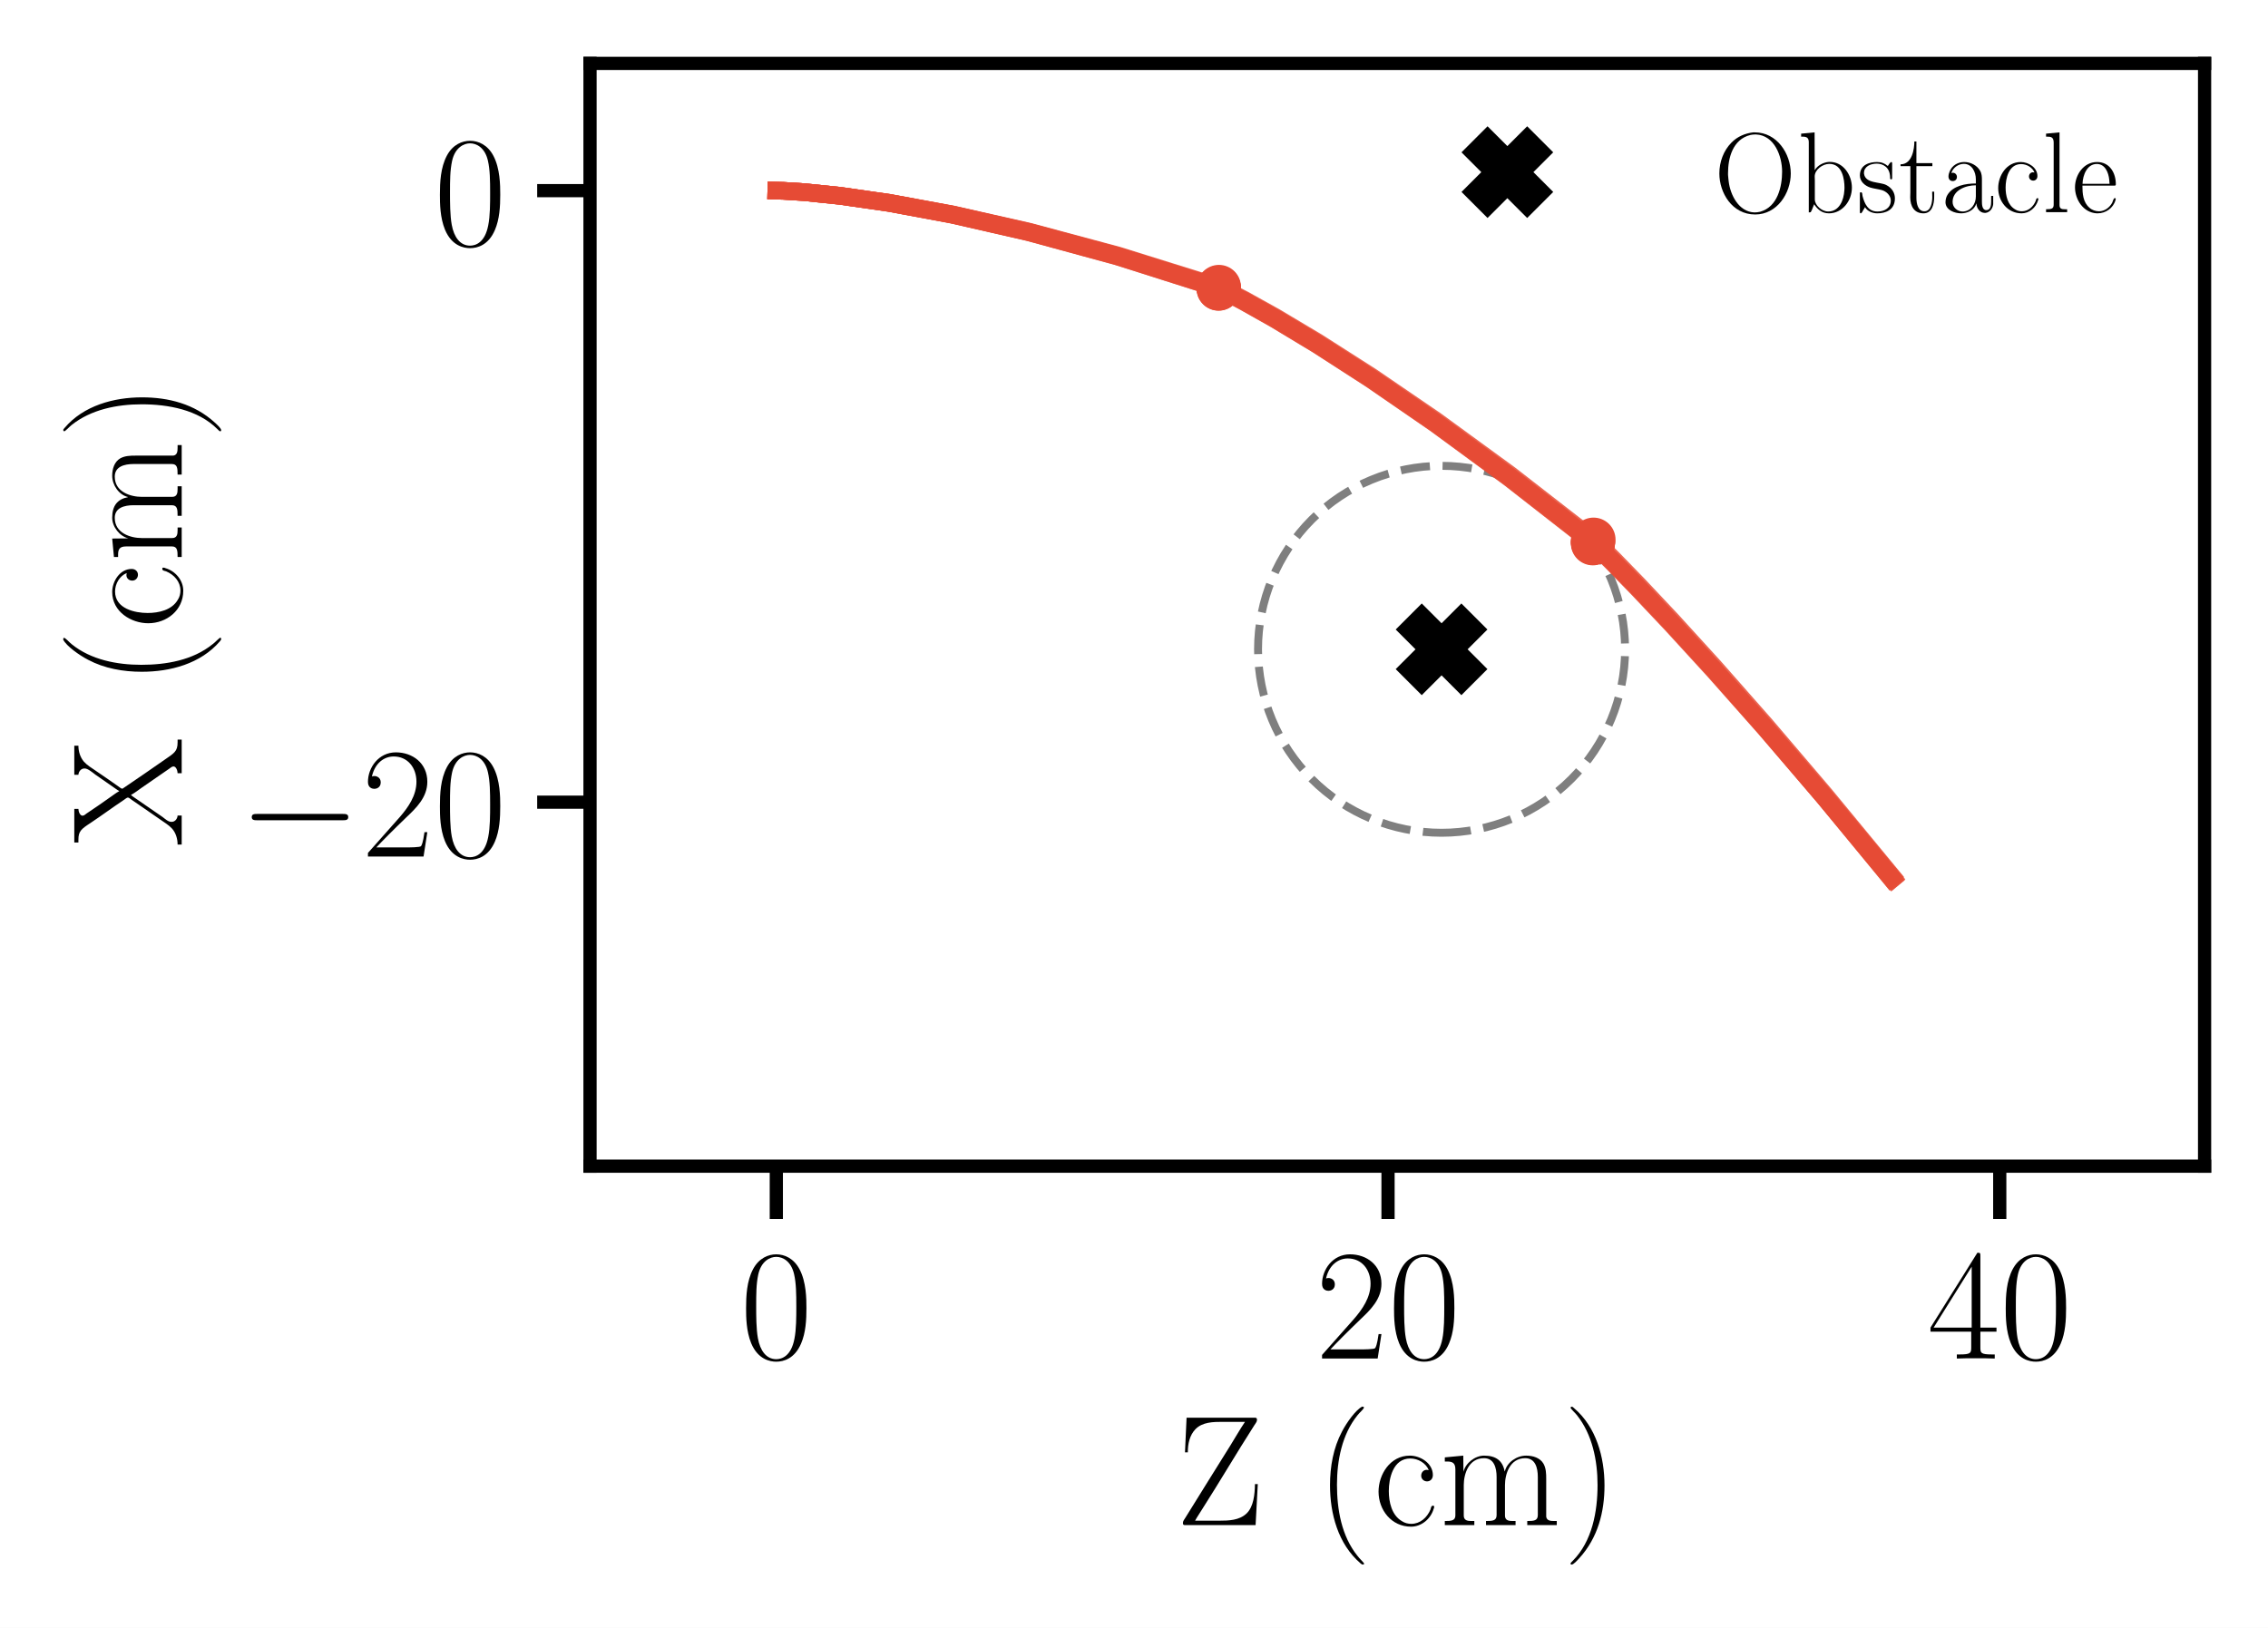
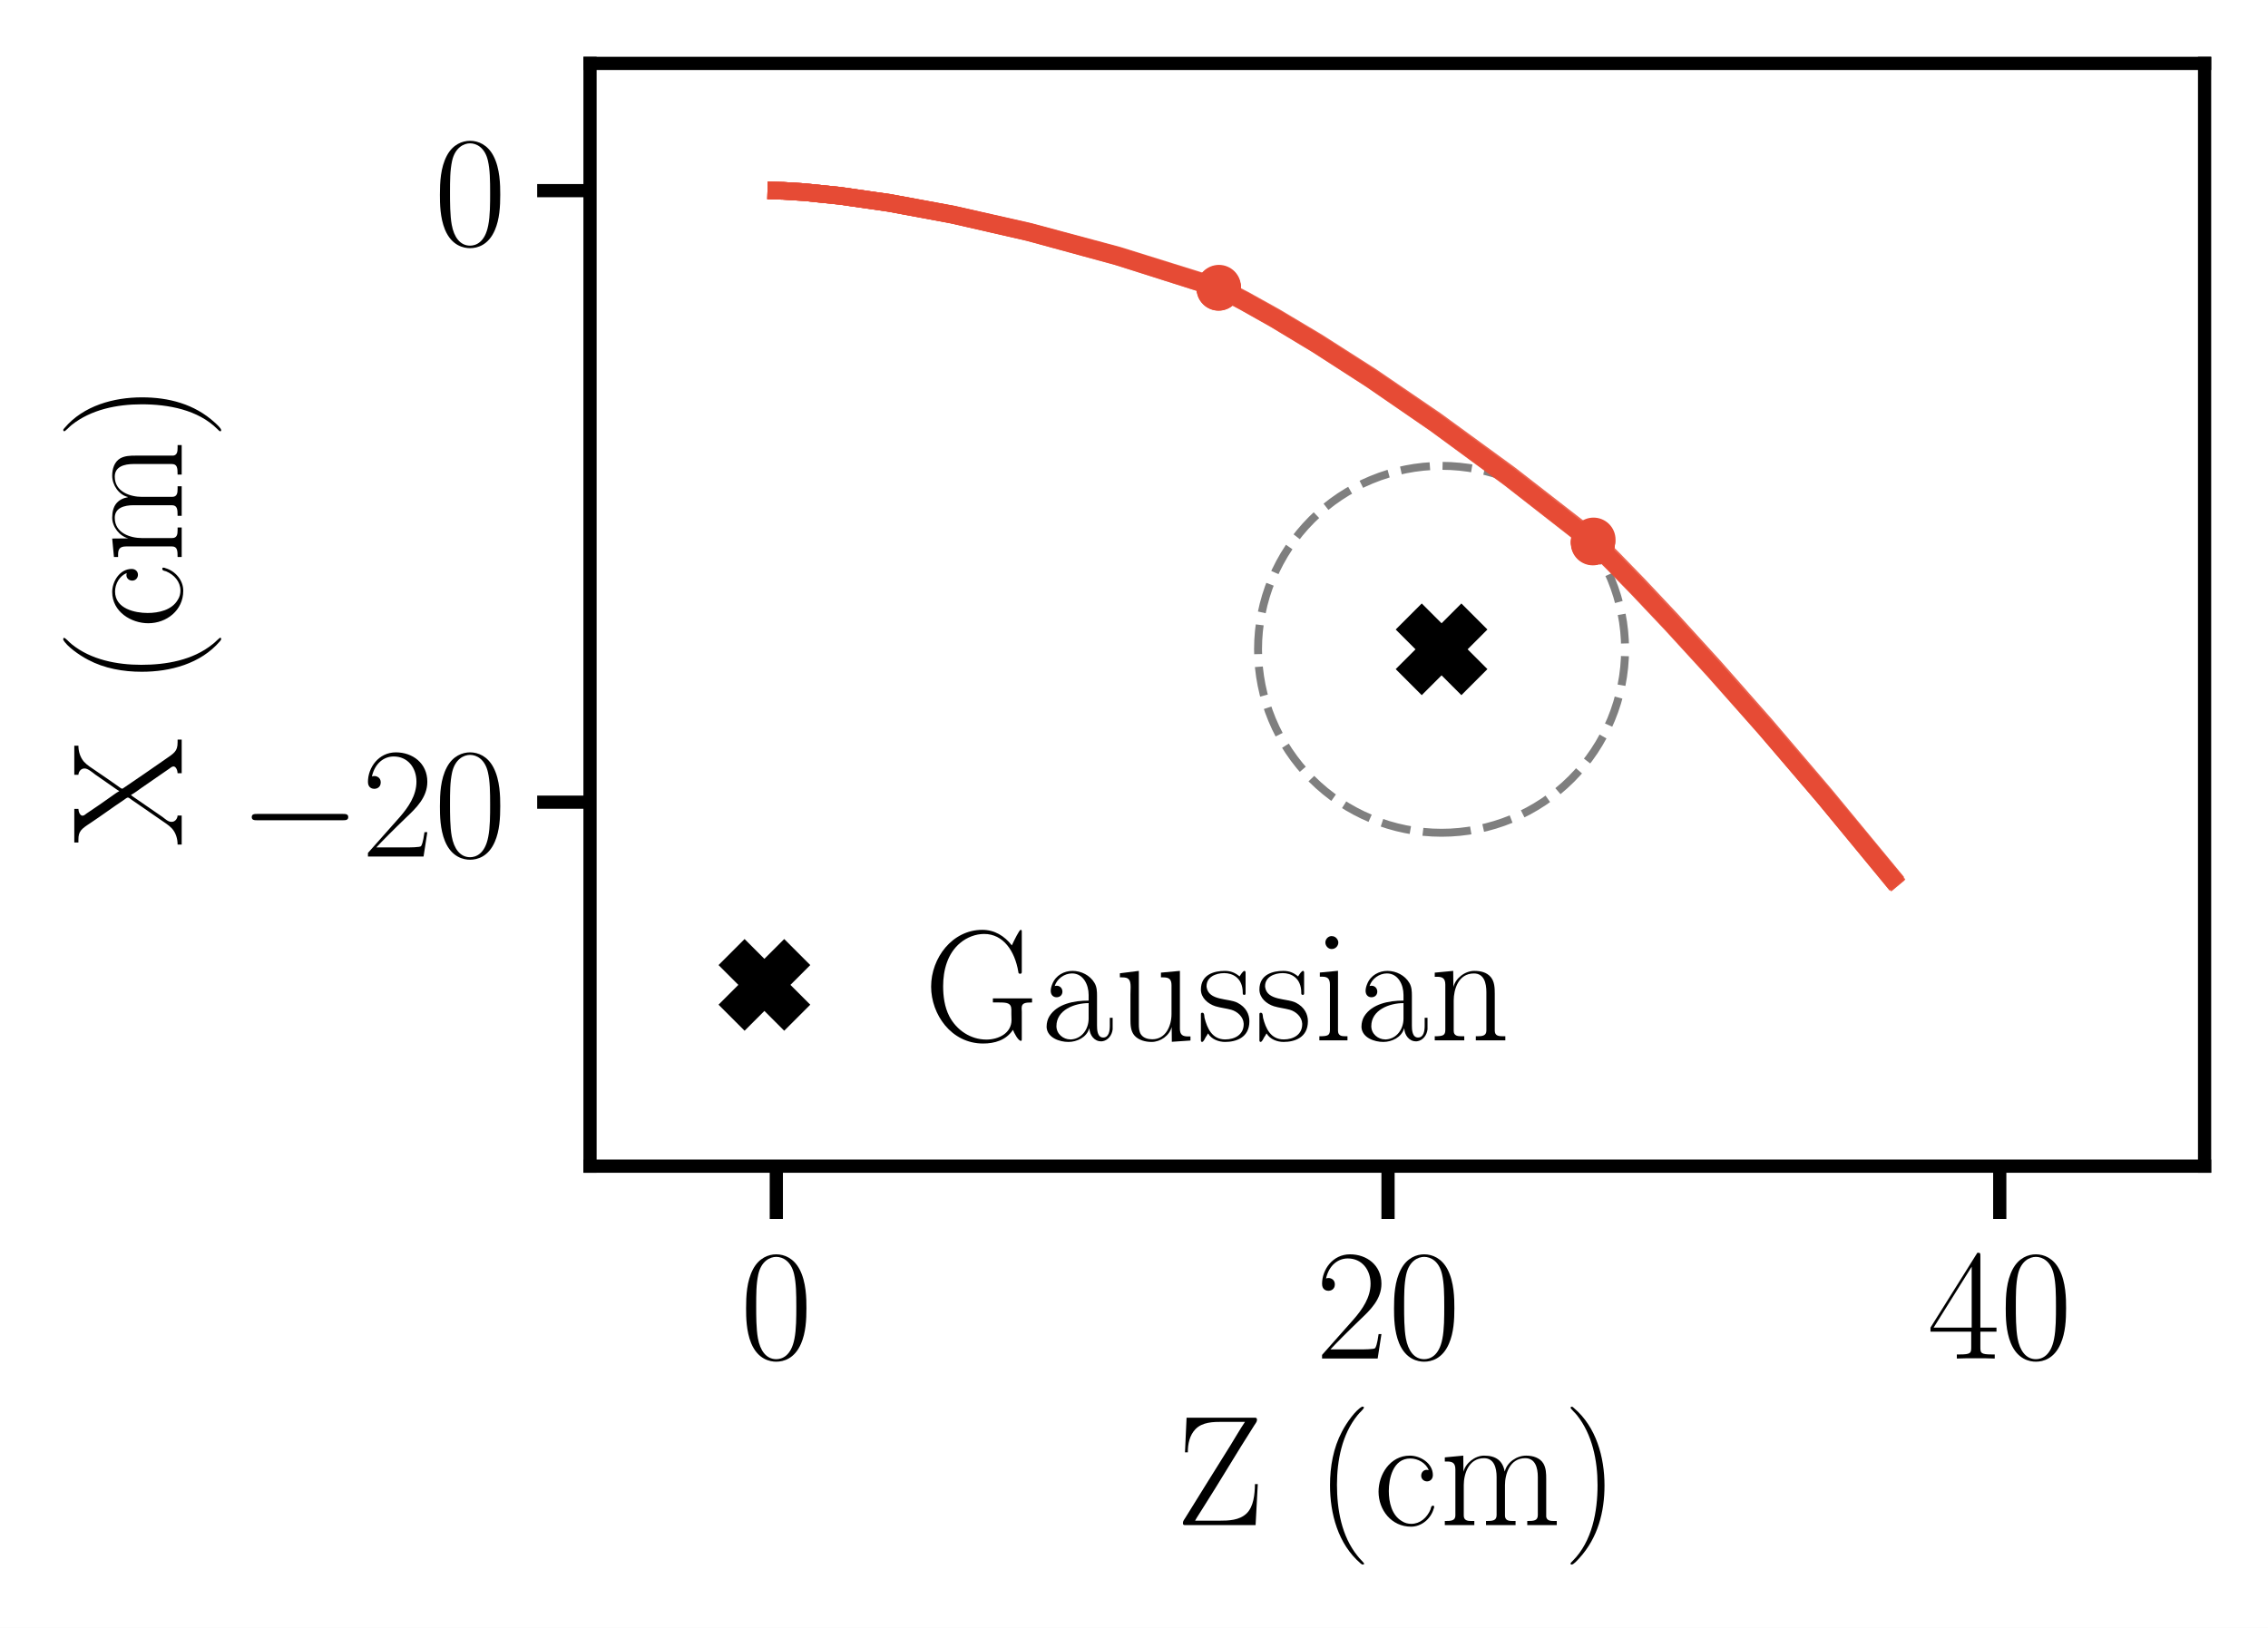
<svg xmlns="http://www.w3.org/2000/svg" xmlns:xlink="http://www.w3.org/1999/xlink" width="257.52pt" height="184.879pt" viewBox="0 0 257.52 184.879" version="1.1">
  <defs>
    <style type="text/css">*{stroke-linejoin: round; stroke-linecap: butt}</style>
  </defs>
  <g id="figure_1">
    <g id="patch_1">
      <path d="M 0 184.879  L 257.52 184.879  L 257.52 0  L 0 0  z " style="fill: #ffffff" />
    </g>
    <g id="axes_1">
      <g id="patch_2">
        <path d="M 66.994 132.446  L 250.32 132.446  L 250.32 7.2  L 66.994 7.2  z " style="fill: #ffffff" />
      </g>
      <g id="matplotlib.axis_1">
        <g id="xtick_1">
          <g id="line2d_1">
            <defs>
-               <path id="mc5c3f31fbd" d="M 0 0  L 0 6  " style="stroke: #000000; stroke-width: 1.5" />
-             </defs>
-             <g>
-               <use xlink:href="#mc5c3f31fbd" x="88.147" y="132.446" style="stroke: #000000; stroke-width: 1.5" />
+               <path id="ma974ca50a1" d="M 0 0  L 0 6  " style="stroke: #000000; stroke-width: 1.5" />
+             </defs>
+             <g>
+               <use xlink:href="#ma974ca50a1" x="88.147" y="132.446" style="stroke: #000000; stroke-width: 1.5" />
            </g>
          </g>
          <g id="text_1">
            <g transform="translate(84.03441 154.295) scale(0.18 -0.18)">
              <defs>
                <path id="CMR17-32" d="M 2688 2038  C 2688 2430 2681 3099 2412 3613  C 2176 4063 1798 4224 1465 4224  C 1158 4224 768 4082 524 3620  C 268 3137 243 2539 243 2038  C 243 1671 249 1112 448 623  C 723 -39 1216 -128 1465 -128  C 1760 -128 2208 -7 2470 604  C 2662 1048 2688 1568 2688 2038  z M 1465 -26  C 1056 -26 812 328 723 816  C 652 1196 652 1749 652 2109  C 652 2604 652 3015 736 3407  C 857 3954 1216 4121 1465 4121  C 1728 4121 2067 3947 2188 3420  C 2272 3054 2278 2623 2278 2109  C 2278 1691 2278 1176 2201 797  C 2067 96 1689 -26 1465 -26  z " transform="scale(0.015625)" />
              </defs>
              <use xlink:href="#CMR17-32" transform="scale(0.996264)" />
            </g>
          </g>
        </g>
        <g id="xtick_2">
          <g id="line2d_2">
            <g>
-               <use xlink:href="#mc5c3f31fbd" x="157.604" y="132.446" style="stroke: #000000; stroke-width: 1.5" />
+               <use xlink:href="#ma974ca50a1" x="157.604" y="132.446" style="stroke: #000000; stroke-width: 1.5" />
            </g>
          </g>
          <g id="text_2">
            <g transform="translate(149.3799 154.295) scale(0.18 -0.18)">
              <defs>
                <path id="CMR17-34" d="M 2668 990  L 2553 990  C 2489 537 2438 460 2412 422  C 2380 371 1920 371 1830 371  L 601 371  C 832 620 1280 1073 1824 1596  C 2214 1966 2668 2400 2668 3033  C 2668 3788 2067 4224 1395 4224  C 691 4224 262 3603 262 3027  C 262 2777 448 2745 524 2745  C 588 2745 780 2783 780 3007  C 780 3206 614 3264 524 3264  C 486 3264 448 3257 422 3244  C 544 3788 915 4057 1305 4057  C 1862 4057 2227 3616 2227 3033  C 2227 2477 1900 1998 1536 1583  L 262 147  L 262 0  L 2515 0  L 2668 990  z " transform="scale(0.015625)" />
              </defs>
              <use xlink:href="#CMR17-34" transform="scale(0.996264)" />
              <use xlink:href="#CMR17-32" transform="translate(45.69048 0) scale(0.996264)" />
            </g>
          </g>
        </g>
        <g id="xtick_3">
          <g id="line2d_3">
            <g>
-               <use xlink:href="#mc5c3f31fbd" x="227.062" y="132.446" style="stroke: #000000; stroke-width: 1.5" />
+               <use xlink:href="#ma974ca50a1" x="227.062" y="132.446" style="stroke: #000000; stroke-width: 1.5" />
            </g>
          </g>
          <g id="text_3">
            <g transform="translate(218.8375 154.295) scale(0.18 -0.18)">
              <defs>
                <path id="CMR17-36" d="M 2150 4147  C 2150 4281 2144 4288 2028 4288  L 128 1254  L 128 1088  L 1779 1088  L 1779 460  C 1779 230 1766 166 1318 166  L 1196 166  L 1196 0  C 1401 12 1747 12 1964 12  C 2182 12 2528 12 2732 0  L 2732 166  L 2611 166  C 2163 166 2150 230 2150 460  L 2150 1088  L 2803 1088  L 2803 1254  L 2150 1254  L 2150 4147  z M 1798 3723  L 1798 1254  L 256 1254  L 1798 3723  z " transform="scale(0.015625)" />
              </defs>
              <use xlink:href="#CMR17-36" transform="scale(0.996264)" />
              <use xlink:href="#CMR17-32" transform="translate(45.69048 0) scale(0.996264)" />
            </g>
          </g>
        </g>
        <g id="text_4">
          <g transform="translate(133.3843 173.2123) scale(0.18 -0.18)">
            <defs>
              <path id="SFRM1728-73" d="M 480 4352  L 416 2949  L 531 2949  C 531 3293 601 3637 838 3886  C 1120 4179 1561 4185 1939 4185  L 2848 4185  C 2636 3873 2451 3542 2252 3223  C 1644 2249 1030 1268 428 293  C 390 230 332 166 332 89  C 332 25 352 0 409 0  L 3277 0  L 3366 1663  L 3251 1663  C 3244 1249 3200 752 2912 472  C 2617 191 2188 179 1798 179  L 825 179  C 908 332 1011 478 1100 625  C 1824 1758 2502 2917 3225 4045  C 3264 4108 3328 4179 3334 4255  C 3334 4300 3328 4352 3270 4352  L 480 4352  z " transform="scale(0.015625)" />
              <path id="SFRM1728-19f" d="M 1913 4800  C 1651 4665 1286 4152 1100 3793  C 748 3132 614 2369 614 1619  C 614 458 940 -767 1849 -1549  C 1875 -1568 1907 -1600 1945 -1600  C 1964 -1600 1996 -1588 1996 -1568  C 1996 -1524 1804 -1357 1728 -1248  C 1081 -446 896 631 896 1638  C 896 2619 1100 3677 1728 4453  C 1804 4556 1990 4704 1990 4774  C 1990 4787 1964 4800 1939 4800  C 1926 4806 1920 4800 1913 4800  z " transform="scale(0.015625)" />
              <path id="SFRM1728-fe" d="M 2278 2227  C 2252 2233 2220 2240 2195 2240  C 2060 2240 1971 2131 1971 2003  C 1971 1868 2080 1772 2208 1772  C 2336 1772 2444 1868 2444 2028  C 2444 2508 1939 2816 1510 2816  C 704 2816 243 2041 243 1356  C 243 608 768 -64 1561 -64  C 1984 -64 2361 256 2476 659  C 2489 678 2496 710 2496 736  L 2496 755  C 2496 780 2470 787 2451 787  C 2368 787 2368 691 2348 633  C 2208 300 1926 51 1568 51  C 1440 51 1305 83 1190 160  C 774 403 659 934 659 1382  C 659 1881 825 2700 1529 2700  C 1843 2700 2163 2515 2278 2227  z " transform="scale(0.015625)" />
              <path id="SFRM1728-17b" d="M 256 2745  L 256 2577  L 352 2577  C 563 2577 684 2520 684 2256  L 684 391  C 684 172 499 166 256 166  L 256 0  L 1452 0  L 1452 166  L 1337 166  C 1184 166 1024 185 1024 385  L 1024 1619  C 1024 2063 1216 2712 1843 2712  C 2246 2712 2355 2333 2355 1947  L 2355 410  C 2355 179 2201 166 1926 166  L 1926 0  L 3123 0  L 3123 166  L 3008 166  C 2854 166 2694 185 2694 385  L 2694 1619  C 2694 2063 2886 2712 3513 2712  C 3917 2712 4025 2333 4025 1947  L 4025 410  C 4025 179 3872 166 3597 166  L 3597 0  L 4793 0  L 4793 166  L 4685 166  C 4537 166 4390 179 4365 340  L 4365 1876  C 4365 2089 4358 2301 4256 2487  C 4115 2732 3821 2816 3552 2816  C 3168 2816 2777 2545 2688 2179  L 2681 2179  C 2598 2610 2329 2816 1849 2816  C 1478 2816 1094 2513 1011 2159  L 1004 2816  L 256 2745  z " transform="scale(0.015625)" />
              <path id="SFRM1728-1a0" d="M 358 4787  C 345 4780 339 4767 339 4761  C 339 4716 518 4556 595 4460  C 1222 3672 1433 2621 1433 1622  C 1433 552 1216 -659 428 -1447  C 403 -1479 339 -1524 339 -1562  C 339 -1588 358 -1600 384 -1600  C 460 -1600 608 -1434 691 -1344  C 1452 -511 1715 539 1715 1609  C 1715 2749 1382 3979 473 4748  C 448 4767 422 4800 390 4800  C 377 4800 364 4793 358 4787  z " transform="scale(0.015625)" />
            </defs>
            <use xlink:href="#SFRM1728-73" transform="scale(0.996264)" />
            <use xlink:href="#SFRM1728-19f" transform="translate(88.3975 0) scale(0.996264)" />
            <use xlink:href="#SFRM1728-fe" transform="translate(124.7908 0) scale(0.996264)" />
            <use xlink:href="#SFRM1728-17b" transform="translate(166.3877 0) scale(0.996264)" />
            <use xlink:href="#SFRM1728-1a0" transform="translate(244.41 0) scale(0.996264)" />
          </g>
        </g>
      </g>
      <g id="matplotlib.axis_2">
        <g id="ytick_1">
          <g id="line2d_4">
            <defs>
-               <path id="mfd57eed49f" d="M 0 0  L -6 0  " style="stroke: #000000; stroke-width: 1.5" />
-             </defs>
-             <g>
-               <use xlink:href="#mfd57eed49f" x="66.994" y="91.109" style="stroke: #000000; stroke-width: 1.5" />
+               <path id="m20b58868c9" d="M 0 0  L -6 0  " style="stroke: #000000; stroke-width: 1.5" />
+             </defs>
+             <g>
+               <use xlink:href="#m20b58868c9" x="66.994" y="91.109" style="stroke: #000000; stroke-width: 1.5" />
            </g>
          </g>
          <g id="text_5">
            <g transform="translate(27.09724 97.28373) scale(0.18 -0.18)">
              <defs>
                <path id="CMSY10-1" d="M 4217 1472  C 4326 1472 4441 1472 4441 1600  C 4441 1728 4326 1728 4217 1728  L 755 1728  C 646 1728 531 1728 531 1600  C 531 1472 646 1472 755 1472  L 4217 1472  z " transform="scale(0.015625)" />
              </defs>
              <use xlink:href="#CMSY10-1" transform="scale(0.996264)" />
              <use xlink:href="#CMR17-34" transform="translate(77.48747 0) scale(0.996264)" />
              <use xlink:href="#CMR17-32" transform="translate(123.1779 0) scale(0.996264)" />
            </g>
          </g>
        </g>
        <g id="ytick_2">
          <g id="line2d_5">
            <g>
-               <use xlink:href="#mfd57eed49f" x="66.994" y="21.651" style="stroke: #000000; stroke-width: 1.5" />
+               <use xlink:href="#m20b58868c9" x="66.994" y="21.651" style="stroke: #000000; stroke-width: 1.5" />
            </g>
          </g>
          <g id="text_6">
            <g transform="translate(49.26927 27.82611) scale(0.18 -0.18)">
              <use xlink:href="#CMR17-32" transform="scale(0.996264)" />
            </g>
          </g>
        </g>
        <g id="text_7">
          <g transform="translate(20.63014 96.26231) rotate(-90) scale(0.18 -0.18)">
            <defs>
              <path id="SFRM1728-6f" d="M 204 4352  L 204 4185  L 320 4185  C 659 4185 748 4077 998 3694  C 1299 3242 1625 2803 1926 2351  C 1964 2293 2028 2223 2028 2179  C 2028 2134 1958 2064 1926 2013  L 1638 1593  C 1472 1351 1305 1115 1139 873  C 1024 714 921 529 774 395  C 595 236 358 166 121 166  L 121 0  L 1299 0  L 1299 166  C 1171 172 1043 268 1043 402  L 1043 421  C 1043 548 1164 675 1241 777  C 1465 1109 1702 1440 1926 1771  C 1996 1866 2054 1968 2131 2058  C 2214 1905 2329 1758 2432 1612  C 2688 1249 2937 873 3193 510  C 3225 465 3289 395 3289 332  C 3289 230 3123 166 3014 166  L 3014 0  L 4377 0  L 4377 166  L 4262 166  C 3897 166 3827 306 3558 695  C 3180 1242 2790 1796 2419 2351  C 2406 2370 2387 2389 2387 2414  C 2387 2452 2451 2522 2483 2573  L 2752 2956  C 2873 3134 3001 3319 3123 3497  C 3232 3656 3334 3828 3481 3962  C 3661 4115 3897 4185 4128 4185  L 4128 4352  L 2950 4352  L 2950 4185  C 3078 4178 3206 4083 3206 3943  L 3206 3930  C 3206 3803 3052 3624 2956 3497  C 2764 3217 2572 2943 2380 2669  C 2355 2624 2316 2586 2297 2535  L 2284 2535  C 2220 2656 2131 2765 2054 2879  C 1824 3204 1600 3522 1382 3854  C 1344 3905 1292 3956 1292 4019  C 1292 4121 1459 4185 1568 4185  L 1568 4352  L 204 4352  z " transform="scale(0.015625)" />
            </defs>
            <use xlink:href="#SFRM1728-6f" transform="scale(0.996264)" />
            <use xlink:href="#SFRM1728-19f" transform="translate(101.3665 0) scale(0.996264)" />
            <use xlink:href="#SFRM1728-fe" transform="translate(137.7599 0) scale(0.996264)" />
            <use xlink:href="#SFRM1728-17b" transform="translate(179.3568 0) scale(0.996264)" />
            <use xlink:href="#SFRM1728-1a0" transform="translate(257.3791 0) scale(0.996264)" />
          </g>
        </g>
      </g>
      <g id="patch_3">
-         <path d="M 163.682 94.582  C 169.208 94.582 174.508 92.386 178.416 88.479  C 182.323 84.571 184.519 79.271 184.519 73.745  C 184.519 68.219 182.323 62.918 178.416 59.01  C 174.508 55.103 169.208 52.907 163.682 52.907  C 158.156 52.907 152.855 55.103 148.948 59.01  C 145.04 62.918 142.844 68.219 142.844 73.745  C 142.844 79.271 145.04 84.571 148.948 88.479  C 152.855 92.386 158.156 94.582 163.682 94.582  L 163.682 94.582  z " clip-path="url(#p76cf481cc6)" style="fill: none; opacity: 0.5; stroke-dasharray: 3.33,1.44; stroke-dashoffset: 0; stroke: #000000; stroke-width: 0.9; stroke-linejoin: miter" />
+         <path d="M 163.682 94.582  C 169.208 94.582 174.508 92.386 178.416 88.479  C 182.323 84.571 184.519 79.271 184.519 73.745  C 184.519 68.219 182.323 62.918 178.416 59.01  C 174.508 55.103 169.208 52.907 163.682 52.907  C 158.156 52.907 152.855 55.103 148.948 59.01  C 145.04 62.918 142.844 68.219 142.844 73.745  C 142.844 79.271 145.04 84.571 148.948 88.479  C 152.855 92.386 158.156 94.582 163.682 94.582  L 163.682 94.582  z " clip-path="url(#pe9973229c6)" style="fill: none; opacity: 0.5; stroke-dasharray: 3.33,1.44; stroke-dashoffset: 0; stroke: #000000; stroke-width: 0.9; stroke-linejoin: miter" />
      </g>
      <g id="patch_4">
        <path d="M 66.994 132.446  L 66.994 7.2  " style="fill: none; stroke: #000000; stroke-width: 1.5; stroke-linejoin: miter; stroke-linecap: square" />
      </g>
      <g id="patch_5">
        <path d="M 250.32 132.446  L 250.32 7.2  " style="fill: none; stroke: #000000; stroke-width: 1.5; stroke-linejoin: miter; stroke-linecap: square" />
      </g>
      <g id="patch_6">
        <path d="M 66.994 132.446  L 250.32 132.446  " style="fill: none; stroke: #000000; stroke-width: 1.5; stroke-linejoin: miter; stroke-linecap: square" />
      </g>
      <g id="patch_7">
        <path d="M 66.994 7.2  L 250.32 7.2  " style="fill: none; stroke: #000000; stroke-width: 1.5; stroke-linejoin: miter; stroke-linecap: square" />
      </g>
      <g id="line2d_6">
-         <path d="M 88.147 21.651  L 88.957 21.674  L 91.384 21.828  L 95.412 22.247  L 101.017 23.06  L 108.164 24.397  L 116.808 26.382  L 126.898 29.139  L 138.369 32.786  L 139.091 33.141  L 141.231 34.265  L 144.739 36.244  L 149.566 39.158  L 155.654 43.087  L 162.943 48.107  L 171.369 54.292  L 180.863 61.709  L 181.438 62.264  L 183.139 63.955  L 185.928 66.816  L 189.769 70.882  L 194.623 76.186  L 200.451 82.76  L 207.211 90.635  L 214.864 99.841  " clip-path="url(#p76cf481cc6)" style="fill: none; stroke: #e64b35; stroke-opacity: 0.85; stroke-width: 2; stroke-linecap: square" />
+         <path d="M 88.147 21.651  L 88.957 21.674  L 91.384 21.828  L 95.412 22.247  L 101.017 23.06  L 108.164 24.397  L 116.808 26.382  L 126.898 29.139  L 138.369 32.786  L 139.091 33.141  L 141.231 34.265  L 144.739 36.244  L 149.566 39.158  L 155.654 43.087  L 162.943 48.107  L 171.369 54.292  L 180.863 61.709  L 181.438 62.264  L 183.139 63.955  L 185.928 66.816  L 189.769 70.882  L 194.623 76.186  L 200.451 82.76  L 207.211 90.635  L 214.864 99.841  " clip-path="url(#pe9973229c6)" style="fill: none; stroke: #e64b35; stroke-opacity: 0.85; stroke-width: 2; stroke-linecap: square" />
      </g>
      <g id="line2d_7">
-         <path d="M 88.147 21.651  L 88.957 21.673  L 91.384 21.828  L 95.412 22.246  L 101.016 23.058  L 108.162 24.393  L 116.807 26.376  L 126.896 29.129  L 138.367 32.77  L 139.09 33.126  L 141.23 34.249  L 144.74 36.224  L 149.568 39.135  L 155.659 43.06  L 162.951 48.074  L 171.382 54.252  L 180.881 61.661  L 181.457 62.216  L 183.159 63.905  L 185.952 66.763  L 189.798 70.823  L 194.659 76.121  L 200.496 82.686  L 207.27 90.551  L 214.938 99.744  " clip-path="url(#p76cf481cc6)" style="fill: none; stroke: #e64b35; stroke-opacity: 0.85; stroke-width: 2; stroke-linecap: square" />
+         <path d="M 88.147 21.651  L 88.957 21.673  L 91.384 21.828  L 95.412 22.246  L 101.016 23.058  L 108.162 24.393  L 116.807 26.376  L 126.896 29.129  L 138.367 32.77  L 139.09 33.126  L 141.23 34.249  L 144.74 36.224  L 149.568 39.135  L 155.659 43.06  L 162.951 48.074  L 171.382 54.252  L 180.881 61.661  L 181.457 62.216  L 183.159 63.905  L 185.952 66.763  L 189.798 70.823  L 194.659 76.121  L 200.496 82.686  L 207.27 90.551  L 214.938 99.744  " clip-path="url(#pe9973229c6)" style="fill: none; stroke: #e64b35; stroke-opacity: 0.85; stroke-width: 2; stroke-linecap: square" />
      </g>
      <g id="line2d_8">
-         <path d="M 88.147 21.651  L 88.957 21.673  L 91.383 21.827  L 95.411 22.242  L 101.016 23.049  L 108.164 24.374  L 116.812 26.343  L 126.907 29.077  L 138.387 32.694  L 139.11 33.046  L 141.251 34.163  L 144.761 36.13  L 149.589 39.029  L 155.677 42.943  L 162.965 47.946  L 171.388 54.113  L 180.876 61.515  L 181.45 62.07  L 183.146 63.761  L 185.928 66.625  L 189.755 70.697  L 194.588 76.01  L 200.387 82.599  L 207.108 90.495  L 214.71 99.728  " clip-path="url(#p76cf481cc6)" style="fill: none; stroke: #e64b35; stroke-opacity: 0.85; stroke-width: 2; stroke-linecap: square" />
+         <path d="M 88.147 21.651  L 88.957 21.673  L 91.383 21.827  L 95.411 22.242  L 101.016 23.049  L 108.164 24.374  L 116.812 26.343  L 126.907 29.077  L 138.387 32.694  L 139.11 33.046  L 141.251 34.163  L 144.761 36.13  L 149.589 39.029  L 155.677 42.943  L 162.965 47.946  L 171.388 54.113  L 180.876 61.515  L 181.45 62.07  L 183.146 63.761  L 185.928 66.625  L 189.755 70.697  L 194.588 76.01  L 200.387 82.599  L 207.108 90.495  L 214.71 99.728  " clip-path="url(#pe9973229c6)" style="fill: none; stroke: #e64b35; stroke-opacity: 0.85; stroke-width: 2; stroke-linecap: square" />
      </g>
      <g id="line2d_9">
-         <path d="M 88.147 21.651  L 88.957 21.673  L 91.383 21.826  L 95.41 22.24  L 101.014 23.045  L 108.161 24.367  L 116.808 26.332  L 126.902 29.059  L 138.383 32.667  L 139.106 33.019  L 141.247 34.134  L 144.757 36.099  L 149.585 38.997  L 155.672 42.909  L 162.958 47.912  L 171.377 54.081  L 180.858 61.486  L 181.431 62.042  L 183.126 63.735  L 185.906 66.602  L 189.73 70.676  L 194.561 75.994  L 200.357 82.586  L 207.076 90.485  L 214.676 99.721  " clip-path="url(#p76cf481cc6)" style="fill: none; stroke: #e64b35; stroke-opacity: 0.85; stroke-width: 2; stroke-linecap: square" />
+         <path d="M 88.147 21.651  L 88.957 21.673  L 91.383 21.826  L 95.41 22.24  L 101.014 23.045  L 108.161 24.367  L 116.808 26.332  L 126.902 29.059  L 138.383 32.667  L 139.106 33.019  L 141.247 34.134  L 144.757 36.099  L 149.585 38.997  L 155.672 42.909  L 162.958 47.912  L 171.377 54.081  L 180.858 61.486  L 181.431 62.042  L 183.126 63.735  L 185.906 66.602  L 189.73 70.676  L 194.561 75.994  L 200.357 82.586  L 207.076 90.485  L 214.676 99.721  " clip-path="url(#pe9973229c6)" style="fill: none; stroke: #e64b35; stroke-opacity: 0.85; stroke-width: 2; stroke-linecap: square" />
      </g>
      <g id="line2d_10">
-         <path d="M 88.147 21.651  L 88.957 21.673  L 91.383 21.825  L 95.41 22.236  L 101.014 23.034  L 108.163 24.347  L 116.813 26.296  L 126.913 29.003  L 138.403 32.585  L 139.127 32.934  L 141.271 34.043  L 144.786 35.996  L 149.62 38.88  L 155.716 42.775  L 163.013 47.758  L 171.443 53.906  L 180.937 61.287  L 181.511 61.842  L 183.209 63.532  L 185.991 66.394  L 189.821 70.462  L 194.657 75.772  L 200.459 82.356  L 207.186 90.246  L 214.793 99.473  " clip-path="url(#p76cf481cc6)" style="fill: none; stroke: #e64b35; stroke-opacity: 0.85; stroke-width: 2; stroke-linecap: square" />
+         <path d="M 88.147 21.651  L 88.957 21.673  L 91.383 21.825  L 95.41 22.236  L 101.014 23.034  L 108.163 24.347  L 116.813 26.296  L 126.913 29.003  L 138.403 32.585  L 139.127 32.934  L 141.271 34.043  L 144.786 35.996  L 149.62 38.88  L 155.716 42.775  L 163.013 47.758  L 171.443 53.906  L 180.937 61.287  L 181.511 61.842  L 183.209 63.532  L 185.991 66.394  L 189.821 70.462  L 194.657 75.772  L 200.459 82.356  L 207.186 90.246  L 214.793 99.473  " clip-path="url(#pe9973229c6)" style="fill: none; stroke: #e64b35; stroke-opacity: 0.85; stroke-width: 2; stroke-linecap: square" />
      </g>
      <g id="line2d_11">
        <defs>
-           <path id="m469625ab4f" d="M 0 2  C 0.53 2 1.039 1.789 1.414 1.414  C 1.789 1.039 2 0.53 2 0  C 2 -0.53 1.789 -1.039 1.414 -1.414  C 1.039 -1.789 0.53 -2 0 -2  C -0.53 -2 -1.039 -1.789 -1.414 -1.414  C -1.789 -1.039 -2 -0.53 -2 0  C -2 0.53 -1.789 1.039 -1.414 1.414  C -1.039 1.789 -0.53 2 0 2  z " style="stroke: #e64b35" />
+           <path id="m294b52f908" d="M 0 2  C 0.53 2 1.039 1.789 1.414 1.414  C 1.789 1.039 2 0.53 2 0  C 2 -0.53 1.789 -1.039 1.414 -1.414  C 1.039 -1.789 0.53 -2 0 -2  C -0.53 -2 -1.039 -1.789 -1.414 -1.414  C -1.789 -1.039 -2 -0.53 -2 0  C -2 0.53 -1.789 1.039 -1.414 1.414  C -1.039 1.789 -0.53 2 0 2  z " style="stroke: #e64b35" />
        </defs>
-         <g clip-path="url(#p76cf481cc6)">
-           <use xlink:href="#m469625ab4f" x="138.369" y="32.786" style="fill: #e64b35; stroke: #e64b35" />
+         <g clip-path="url(#pe9973229c6)">
+           <use xlink:href="#m294b52f908" x="138.369" y="32.786" style="fill: #e64b35; stroke: #e64b35" />
        </g>
      </g>
      <g id="line2d_12">
-         <g clip-path="url(#p76cf481cc6)">
-           <use xlink:href="#m469625ab4f" x="180.863" y="61.709" style="fill: #e64b35; stroke: #e64b35" />
+         <g clip-path="url(#pe9973229c6)">
+           <use xlink:href="#m294b52f908" x="180.863" y="61.709" style="fill: #e64b35; stroke: #e64b35" />
        </g>
      </g>
      <g id="line2d_13">
-         <g clip-path="url(#p76cf481cc6)">
-           <use xlink:href="#m469625ab4f" x="138.367" y="32.77" style="fill: #e64b35; stroke: #e64b35" />
+         <g clip-path="url(#pe9973229c6)">
+           <use xlink:href="#m294b52f908" x="138.367" y="32.77" style="fill: #e64b35; stroke: #e64b35" />
        </g>
      </g>
      <g id="line2d_14">
-         <g clip-path="url(#p76cf481cc6)">
-           <use xlink:href="#m469625ab4f" x="180.881" y="61.661" style="fill: #e64b35; stroke: #e64b35" />
+         <g clip-path="url(#pe9973229c6)">
+           <use xlink:href="#m294b52f908" x="180.881" y="61.661" style="fill: #e64b35; stroke: #e64b35" />
        </g>
      </g>
      <g id="line2d_15">
-         <g clip-path="url(#p76cf481cc6)">
-           <use xlink:href="#m469625ab4f" x="138.387" y="32.694" style="fill: #e64b35; stroke: #e64b35" />
+         <g clip-path="url(#pe9973229c6)">
+           <use xlink:href="#m294b52f908" x="138.387" y="32.694" style="fill: #e64b35; stroke: #e64b35" />
        </g>
      </g>
      <g id="line2d_16">
-         <g clip-path="url(#p76cf481cc6)">
-           <use xlink:href="#m469625ab4f" x="180.876" y="61.515" style="fill: #e64b35; stroke: #e64b35" />
+         <g clip-path="url(#pe9973229c6)">
+           <use xlink:href="#m294b52f908" x="180.876" y="61.515" style="fill: #e64b35; stroke: #e64b35" />
        </g>
      </g>
      <g id="line2d_17">
-         <g clip-path="url(#p76cf481cc6)">
-           <use xlink:href="#m469625ab4f" x="138.383" y="32.667" style="fill: #e64b35; stroke: #e64b35" />
+         <g clip-path="url(#pe9973229c6)">
+           <use xlink:href="#m294b52f908" x="138.383" y="32.667" style="fill: #e64b35; stroke: #e64b35" />
        </g>
      </g>
      <g id="line2d_18">
-         <g clip-path="url(#p76cf481cc6)">
-           <use xlink:href="#m469625ab4f" x="180.858" y="61.486" style="fill: #e64b35; stroke: #e64b35" />
+         <g clip-path="url(#pe9973229c6)">
+           <use xlink:href="#m294b52f908" x="180.858" y="61.486" style="fill: #e64b35; stroke: #e64b35" />
        </g>
      </g>
      <g id="line2d_19">
-         <g clip-path="url(#p76cf481cc6)">
-           <use xlink:href="#m469625ab4f" x="138.403" y="32.585" style="fill: #e64b35; stroke: #e64b35" />
+         <g clip-path="url(#pe9973229c6)">
+           <use xlink:href="#m294b52f908" x="138.403" y="32.585" style="fill: #e64b35; stroke: #e64b35" />
        </g>
      </g>
      <g id="line2d_20">
-         <g clip-path="url(#p76cf481cc6)">
-           <use xlink:href="#m469625ab4f" x="180.937" y="61.287" style="fill: #e64b35; stroke: #e64b35" />
+         <g clip-path="url(#pe9973229c6)">
+           <use xlink:href="#m294b52f908" x="180.937" y="61.287" style="fill: #e64b35; stroke: #e64b35" />
        </g>
      </g>
      <g id="line2d_21">
        <defs>
-           <path id="m8bb23897ea" d="M -2.25 4.5  L 0 2.25  L 2.25 4.5  L 4.5 2.25  L 2.25 0  L 4.5 -2.25  L 2.25 -4.5  L 0 -2.25  L -2.25 -4.5  L -4.5 -2.25  L -2.25 0  L -4.5 2.25  z " style="stroke: #000000; stroke-linejoin: miter" />
+           <path id="mb48bf45122" d="M -2.25 4.5  L 0 2.25  L 2.25 4.5  L 4.5 2.25  L 2.25 0  L 4.5 -2.25  L 2.25 -4.5  L 0 -2.25  L -2.25 -4.5  L -4.5 -2.25  L -2.25 0  L -4.5 2.25  z " style="stroke: #000000; stroke-linejoin: miter" />
        </defs>
-         <g clip-path="url(#p76cf481cc6)">
-           <use xlink:href="#m8bb23897ea" x="163.682" y="73.745" style="stroke: #000000; stroke-linejoin: miter" />
+         <g clip-path="url(#pe9973229c6)">
+           <use xlink:href="#mb48bf45122" x="163.682" y="73.745" style="stroke: #000000; stroke-linejoin: miter" />
        </g>
      </g>
      <g id="legend_1">
        <g id="line2d_22">
          <g>
-             <use xlink:href="#m8bb23897ea" x="171.153" y="19.55" style="stroke: #000000; stroke-linejoin: miter" />
+             <use xlink:href="#mb48bf45122" x="86.794" y="111.858" style="stroke: #000000; stroke-linejoin: miter" />
          </g>
        </g>
        <g id="text_8">
-           <g transform="translate(194.5525 24.1) scale(0.13 -0.13)">
-             <defs>
-               <path id="SFRM1728-4c" d="M 2233 4480  C 1772 4428 1350 4247 1017 3912  C 563 3455 332 2817 332 2172  C 332 1102 1036 -128 2342 -128  C 3577 -128 4339 1070 4339 2172  C 4339 3289 3558 4480 2323 4480  C 2291 4486 2265 4480 2233 4480  z M 819 2095  L 819 2198  C 819 3003 1062 4093 2086 4337  C 2163 4350 2252 4363 2336 4363  L 2387 4363  C 3430 4318 3853 3132 3853 2275  C 3853 1457 3609 303 2624 26  C 2515 0 2406 -13 2297 -13  C 1414 20 947 980 857 1715  C 838 1843 832 1966 819 2095  z " transform="scale(0.015625)" />
-               <path id="SFRM1728-f2" d="M 243 4408  L 243 4240  L 332 4240  C 550 4240 672 4175 672 3929  L 672 -13  L 780 0  L 844 123  L 972 447  C 1145 188 1382 -64 1804 -64  C 2547 -64 3091 628 3091 1379  C 3091 2097 2598 2822 1862 2822  L 1804 2822  C 1497 2803 1152 2622 1004 2356  L 998 4480  L 243 4408  z M 2668 1224  C 2636 680 2387 39 1760 39  C 1408 39 1011 382 1011 719  L 1011 1787  C 1011 1858 1004 1936 1004 2007  C 1004 2389 1452 2712 1824 2712  C 2560 2712 2675 1832 2675 1372  C 2675 1321 2675 1275 2668 1224  z " transform="scale(0.015625)" />
+           <g transform="translate(104.7936 118.1584) scale(0.18 -0.18)">
+             <defs>
+               <path id="SFRM1728-34" d="M 3648 427  C 3693 304 3859 -20 3974 -20  C 4006 -20 4006 19 4006 51  L 4006 1166  C 4006 1205 4000 1257 4000 1302  C 4000 1516 4141 1536 4422 1536  L 4422 1702  L 2835 1702  L 2835 1536  L 3084 1536  C 3398 1536 3584 1522 3584 1237  L 3584 1062  C 3584 984 3590 907 3590 829  C 3590 284 3059 32 2572 32  C 1932 32 1363 414 1068 978  C 876 1354 819 1786 819 2197  C 819 2847 998 3528 1516 3953  C 1785 4178 2137 4313 2483 4313  C 3257 4313 3725 3619 3865 2782  C 3865 2744 3878 2699 3936 2699  C 3981 2699 4006 2718 4006 2770  L 4006 4422  C 4006 4447 4000 4480 3961 4480  C 3904 4480 3699 4056 3603 3850  C 3302 4236 2899 4480 2406 4480  C 1190 4480 332 3342 332 2178  C 332 1056 1145 -128 2438 -128  C 2899 -128 3366 0 3648 427  z " transform="scale(0.015625)" />
+               <path id="SFRM1728-77" d="M 620 2201  C 716 2502 1017 2713 1324 2713  C 1772 2713 1996 2265 1996 1843  L 1996 1612  C 1414 1612 716 1484 403 972  C 332 857 294 704 294 569  L 294 518  C 332 102 819 -64 1177 -64  C 1516 -64 1913 115 2022 486  L 2028 486  C 2035 224 2220 -39 2496 -39  L 2540 -39  C 2784 -7 2944 211 2969 448  L 2969 915  L 2854 915  L 2854 595  C 2854 396 2822 115 2585 115  C 2348 115 2336 435 2336 595  L 2336 1804  C 2336 1990 2329 2169 2233 2329  C 2054 2636 1696 2816 1344 2816  C 1011 2816 665 2643 524 2284  C 492 2208 460 2105 460 2009  C 460 1849 556 1747 697 1747  C 832 1747 934 1836 934 1977  C 934 2112 832 2214 704 2214  C 678 2214 646 2208 620 2201  z M 1996 1510  L 1996 883  C 1996 467 1734 70 1292 38  L 1254 38  C 966 38 691 262 691 576  C 691 1235 1427 1510 1996 1510  z " transform="scale(0.015625)" />
+               <path id="SFRM1728-1de" d="M 256 2719  L 256 2553  L 352 2553  C 595 2553 691 2483 691 2164  C 691 2062 684 1959 684 1864  L 684 855  C 684 625 691 370 851 191  C 1017 6 1292 -64 1542 -64  C 1900 -64 2265 191 2355 542  L 2361 -58  L 3116 -7  L 3116 159  L 3020 159  C 2816 159 2688 210 2688 472  L 2688 2816  L 1920 2745  L 1920 2553  L 2022 2553  C 2240 2553 2348 2483 2348 2234  L 2348 1066  C 2348 593 2118 44 1568 44  C 1401 44 1216 89 1113 236  C 1030 357 1024 517 1024 663  L 1024 2816  L 256 2719  z " transform="scale(0.015625)" />
              <path id="SFRM1728-1bd" d="M 480 275  L 492 275  C 627 44 921 -64 1177 -64  C 1619 -64 2163 108 2163 774  C 2163 1056 2028 1344 1683 1523  C 1318 1715 505 1593 428 2169  L 428 2201  C 428 2560 787 2726 1145 2726  C 1472 2726 1894 2540 1894 1932  C 1894 1881 1894 1843 1958 1843  C 2003 1843 2009 1875 2009 1920  L 2009 2752  C 2009 2777 1996 2816 1964 2816  C 1907 2816 1811 2668 1766 2592  C 1580 2745 1408 2816 1164 2816  C 748 2816 198 2675 198 2060  C 198 1721 486 1478 787 1382  C 998 1318 1216 1299 1427 1241  C 1676 1171 1920 953 1932 678  L 1932 652  C 1932 243 1587 38 1184 38  C 652 38 454 486 345 915  C 332 985 345 1120 256 1120  C 204 1120 198 1094 198 1056  L 198 0  C 198 -26 211 -64 243 -64  C 307 -64 358 70 396 134  C 428 179 460 224 480 275  z " transform="scale(0.015625)" />
-               <path id="SFRM1728-1ca" d="M 883 3968  C 883 3580 774 2687 108 2687  L 108 2585  L 659 2585  L 659 1112  C 659 1022 652 926 652 836  C 652 334 876 -64 1395 -64  C 1888 -64 1996 463 1996 868  L 1996 1151  L 1881 1151  C 1881 1054 1888 958 1888 855  C 1888 579 1824 51 1446 51  C 1088 51 998 469 998 810  L 998 2585  L 1894 2585  L 1894 2752  L 998 2752  L 998 3968  L 883 3968  z " transform="scale(0.015625)" />
-               <path id="SFRM1728-77" d="M 620 2201  C 716 2502 1017 2713 1324 2713  C 1772 2713 1996 2265 1996 1843  L 1996 1612  C 1414 1612 716 1484 403 972  C 332 857 294 704 294 569  L 294 518  C 332 102 819 -64 1177 -64  C 1516 -64 1913 115 2022 486  L 2028 486  C 2035 224 2220 -39 2496 -39  L 2540 -39  C 2784 -7 2944 211 2969 448  L 2969 915  L 2854 915  L 2854 595  C 2854 396 2822 115 2585 115  C 2348 115 2336 435 2336 595  L 2336 1804  C 2336 1990 2329 2169 2233 2329  C 2054 2636 1696 2816 1344 2816  C 1011 2816 665 2643 524 2284  C 492 2208 460 2105 460 2009  C 460 1849 556 1747 697 1747  C 832 1747 934 1836 934 1977  C 934 2112 832 2214 704 2214  C 678 2214 646 2208 620 2201  z M 1996 1510  L 1996 883  C 1996 467 1734 70 1292 38  L 1254 38  C 966 38 691 262 691 576  C 691 1235 1427 1510 1996 1510  z " transform="scale(0.015625)" />
-               <path id="SFRM1728-173" d="M 256 4408  L 256 4240  L 313 4240  C 524 4240 684 4221 684 3905  L 684 431  C 684 198 576 166 256 166  L 256 0  L 1440 0  L 1440 166  L 1305 166  C 1152 166 1011 185 1011 398  L 1011 4480  L 256 4408  z " transform="scale(0.015625)" />
-               <path id="SFRM1728-136" d="M 627 1491  L 2419 1491  C 2476 1491 2502 1504 2502 1568  C 2502 2195 2169 2816 1446 2816  C 691 2816 211 2092 211 1395  C 211 723 665 -26 1433 -64  L 1484 -64  C 1926 -64 2355 224 2483 678  C 2489 697 2496 716 2496 742  C 2496 774 2476 793 2451 793  C 2368 793 2342 620 2304 544  C 2163 268 1875 51 1555 51  C 1369 51 1164 121 1024 249  C 659 556 627 1049 627 1491  z M 633 1593  C 646 2092 896 2707 1433 2707  C 1907 2707 2092 2214 2131 1830  C 2144 1753 2137 1670 2150 1593  L 633 1593  z " transform="scale(0.015625)" />
-             </defs>
-             <use xlink:href="#SFRM1728-4c" transform="scale(0.996264)" />
-             <use xlink:href="#SFRM1728-f2" transform="translate(72.81862 0) scale(0.996264)" />
-             <use xlink:href="#SFRM1728-1bd" transform="translate(124.8228 0) scale(0.996264)" />
-             <use xlink:href="#SFRM1728-1ca" transform="translate(161.7364 0) scale(0.996264)" />
-             <use xlink:href="#SFRM1728-77" transform="translate(198.1297 0) scale(0.996264)" />
-             <use xlink:href="#SFRM1728-fe" transform="translate(244.9303 0) scale(0.996264)" />
-             <use xlink:href="#SFRM1728-173" transform="translate(286.5272 0) scale(0.996264)" />
-             <use xlink:href="#SFRM1728-136" transform="translate(312.5133 0) scale(0.996264)" />
+               <path id="SFRM1728-16b" d="M 275 2749  L 275 2581  L 364 2581  C 569 2581 684 2523 684 2253  L 684 430  C 684 205 608 166 256 166  L 256 0  L 1395 0  L 1395 166  L 1305 166  C 1158 166 1011 185 1011 391  L 1011 2819  L 275 2749  z M 716 4224  C 576 4198 499 4075 499 3966  C 499 3843 601 3702 755 3702  C 915 3702 1024 3831 1024 3966  C 1024 4076 921 4224 768 4224  C 748 4230 729 4224 716 4224  z " transform="scale(0.015625)" />
+               <path id="SFRM1728-183" d="M 256 2745  L 256 2577  L 352 2577  C 563 2577 684 2520 684 2256  L 684 430  C 684 211 608 166 256 166  L 256 0  L 1452 0  L 1452 166  L 1337 166  C 1184 166 1024 185 1024 385  L 1024 1613  C 1024 2050 1203 2712 1843 2712  C 2252 2712 2348 2327 2348 1954  L 2348 397  C 2348 179 2169 166 1977 166  L 1920 166  L 1920 0  L 3116 0  L 3116 166  L 3014 166  C 2848 166 2688 185 2688 391  L 2688 1883  C 2688 2121 2681 2384 2521 2571  C 2355 2764 2105 2816 1856 2816  C 1484 2816 1094 2520 1011 2159  L 1004 2816  L 256 2745  z " transform="scale(0.015625)" />
+             </defs>
+             <use xlink:href="#SFRM1728-34" transform="scale(0.996264)" />
+             <use xlink:href="#SFRM1728-77" transform="translate(73.45909 0) scale(0.996264)" />
+             <use xlink:href="#SFRM1728-1de" transform="translate(120.2597 0) scale(0.996264)" />
+             <use xlink:href="#SFRM1728-1bd" transform="translate(172.2638 0) scale(0.996264)" />
+             <use xlink:href="#SFRM1728-1bd" transform="translate(209.1775 0) scale(0.996264)" />
+             <use xlink:href="#SFRM1728-16b" transform="translate(246.0911 0) scale(0.996264)" />
+             <use xlink:href="#SFRM1728-77" transform="translate(272.0772 0) scale(0.996264)" />
+             <use xlink:href="#SFRM1728-183" transform="translate(318.8778 0) scale(0.996264)" />
          </g>
        </g>
      </g>
    </g>
  </g>
  <defs>
-     <clipPath id="p76cf481cc6">
+     <clipPath id="pe9973229c6">
      <rect x="66.994" y="7.2" width="183.326" height="125.246" />
    </clipPath>
  </defs>
</svg>
